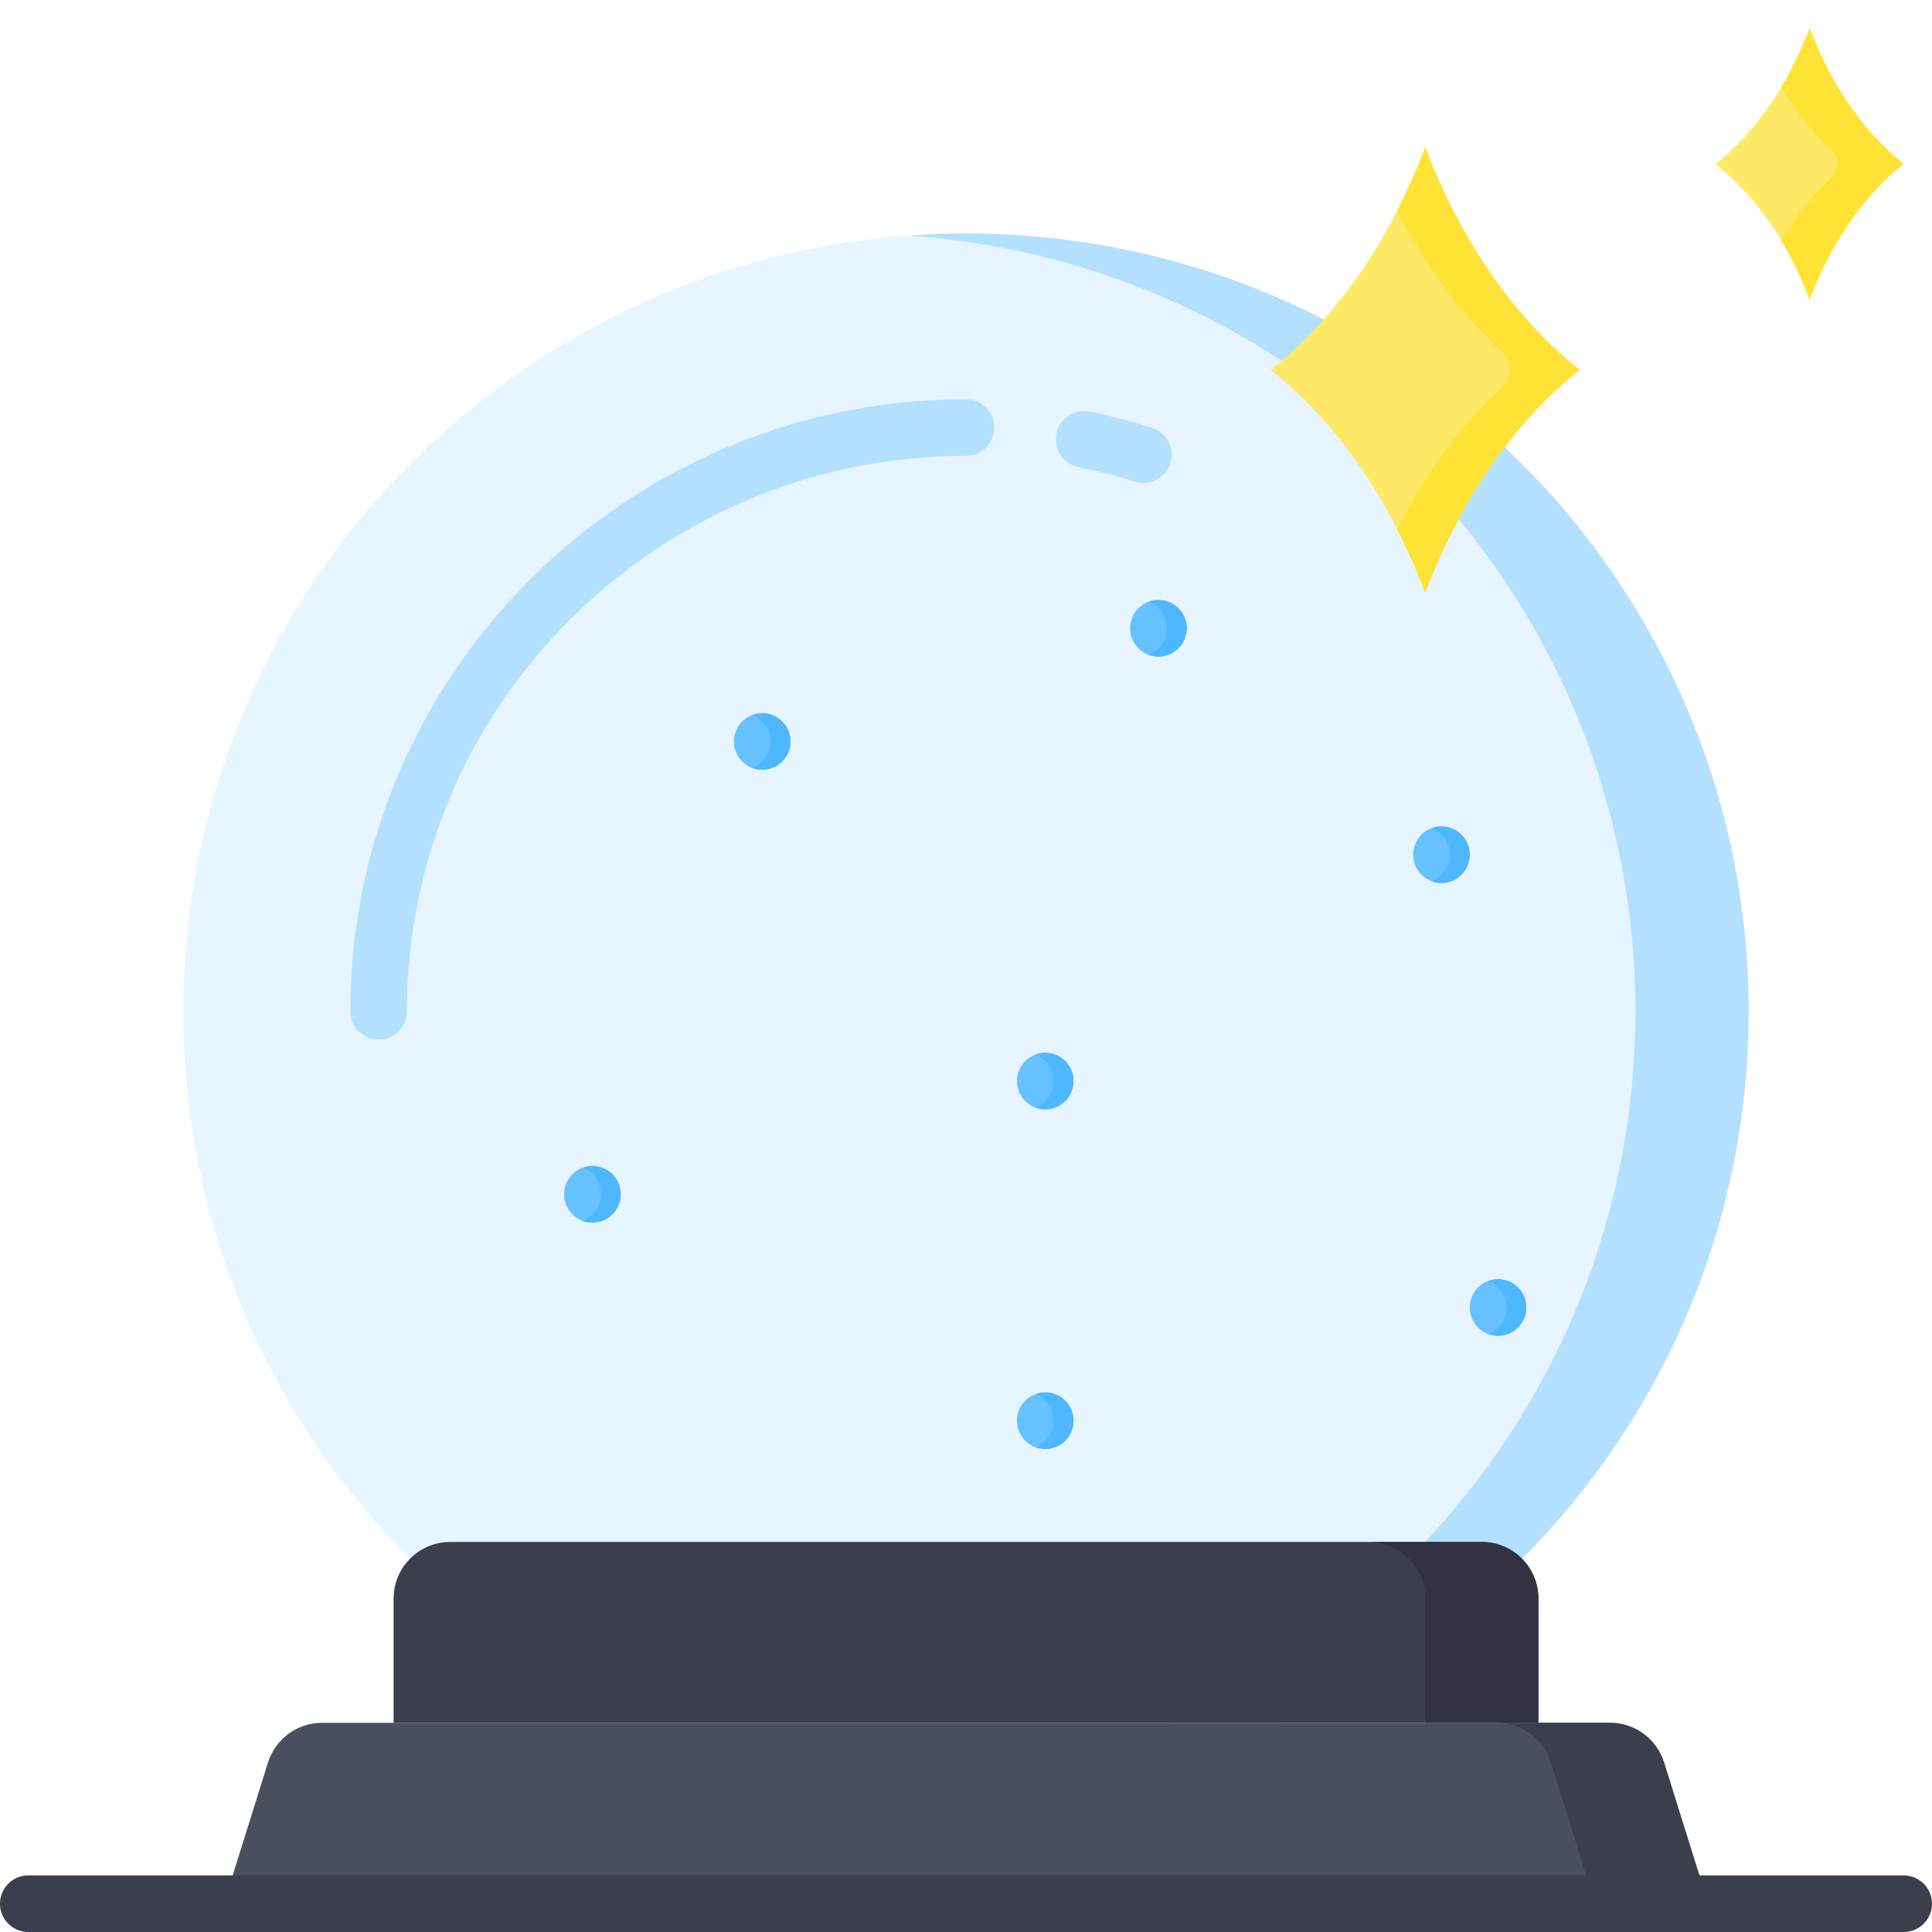
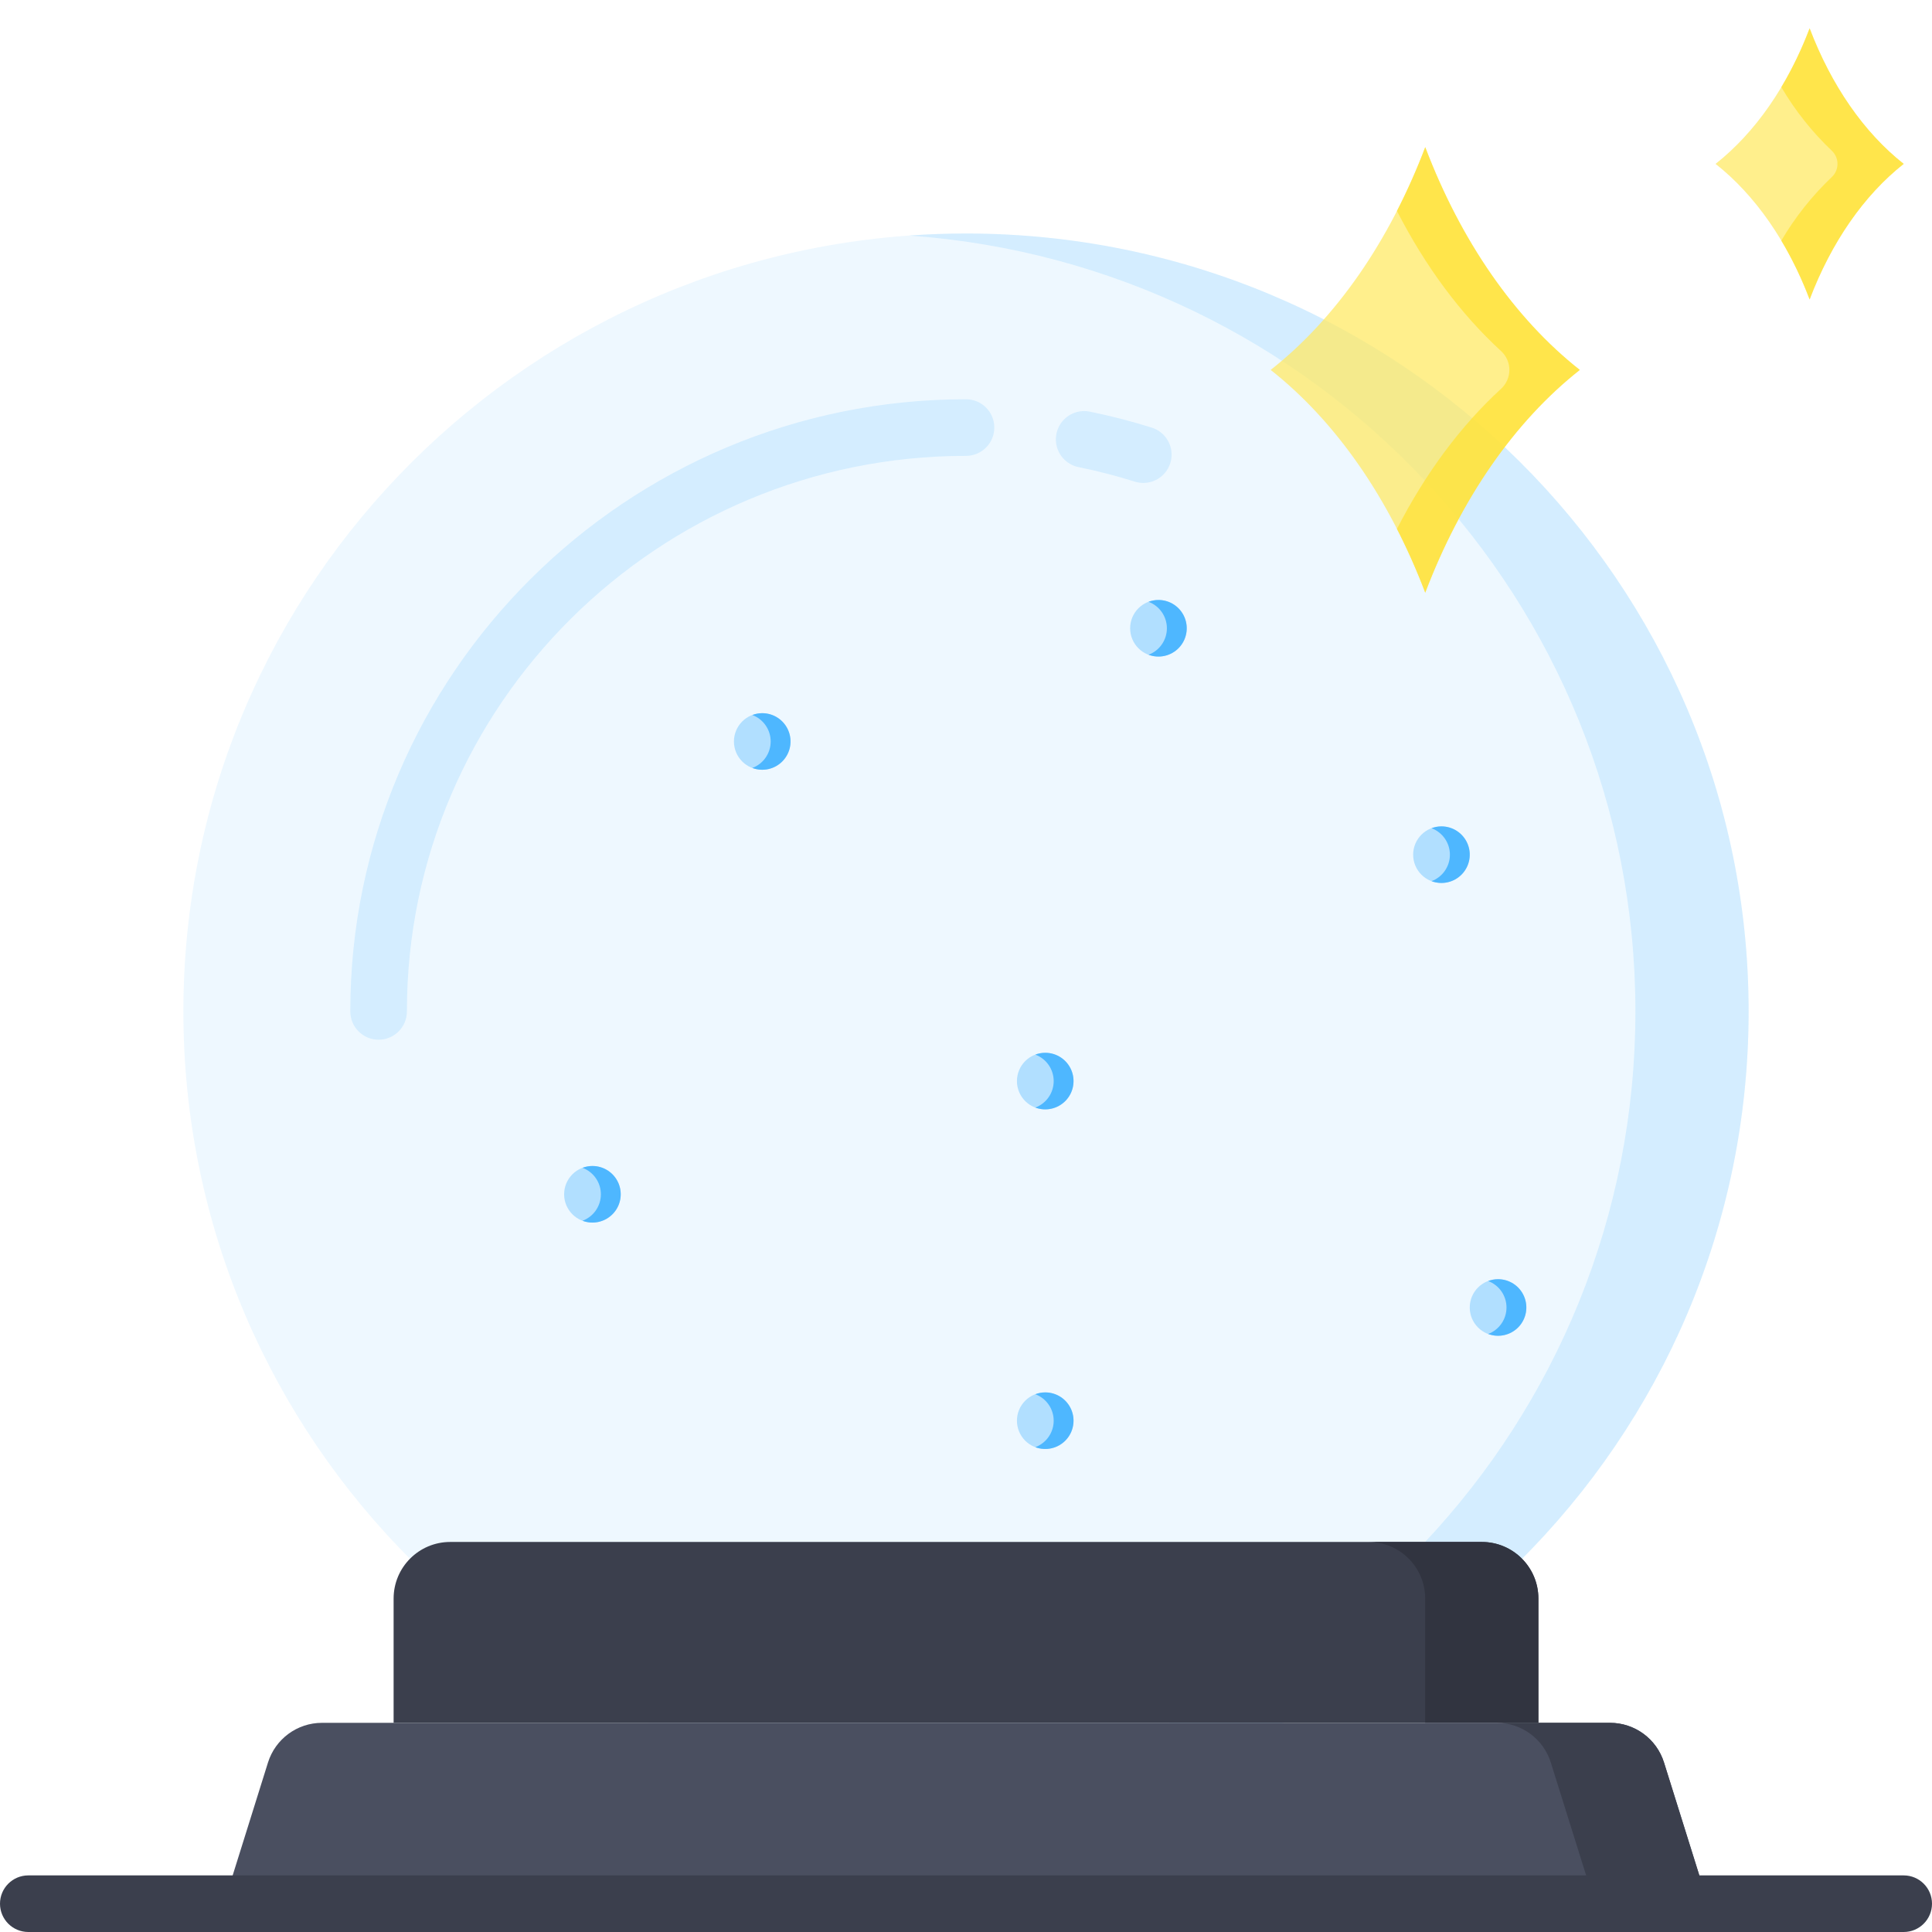
<svg xmlns="http://www.w3.org/2000/svg" width="128" data-name="Layer 1" viewBox="0 0 512 512">
-   <ellipse cx="256" cy="268.033" fill="#d9f0ff" rx="207.401" ry="206.147" opacity="0.65" />
-   <path fill="#b3e0ff" d="M256,61.886q-7.567,0-15,.541c107.541,7.641,192.401,96.769,192.401,205.606S348.541,465.999,241,473.639q7.432.528,15,.541c114.544,0,207.401-92.295,207.401-206.147C463.401,154.181,370.544,61.886,256,61.886Z" />
-   <path fill="#b3e0ff" d="M302.984 127.982a7.49 7.49 0 0 1-2.251-.347 148.094 148.094 0 0 0-14.855-3.834 7.5 7.5 0 1 1 2.988-14.699 163.5 163.5 0 0 1 16.365 4.223 7.501 7.501 0 0 1-2.247 14.657zM100.334 275.533a7.499 7.499 0 0 1-7.5-7.5c0-89.451 73.196-162.225 163.166-162.225a7.5 7.5 0 0 1 0 15c-81.699 0-148.166 66.045-148.166 147.225A7.499 7.499 0 0 1 100.334 275.533z" />
+   <ellipse cx="256" cy="268.033" fill="#d9f0ff" rx="207.401" ry="206.147" opacity="0.45" />
+   <path fill="#b3e0ff" d="M256,61.886q-7.567,0-15,.541c107.541,7.641,192.401,96.769,192.401,205.606S348.541,465.999,241,473.639q7.432.528,15,.541c114.544,0,207.401-92.295,207.401-206.147C463.401,154.181,370.544,61.886,256,61.886Z" opacity="0.45" />
+   <path fill="#b3e0ff" d="M302.984 127.982a7.49 7.49 0 0 1-2.251-.347 148.094 148.094 0 0 0-14.855-3.834 7.5 7.5 0 1 1 2.988-14.699 163.5 163.5 0 0 1 16.365 4.223 7.501 7.501 0 0 1-2.247 14.657zM100.334 275.533a7.499 7.499 0 0 1-7.5-7.5c0-89.451 73.196-162.225 163.166-162.225a7.5 7.5 0 0 1 0 15c-81.699 0-148.166 66.045-148.166 147.225A7.499 7.499 0 0 1 100.334 275.533z" opacity="0.45" />
  <path fill="#3b3f4d" d="M407.689,456.567H104.311V423.635a15,15,0,0,1,15-15H392.689a15,15,0,0,1,15,15Z" />
  <path fill="#313440" d="M392.689,408.635h-30a15,15,0,0,1,15,15v32.933h30V423.635A15,15,0,0,0,392.689,408.635Z" />
  <path fill="#4a4f60" d="M452.689,504.5H59.311l11.708-37.412A15,15,0,0,1,85.334,456.567H426.666a15,15,0,0,1,14.315,10.52Z" />
  <path fill="#3b3f4d" d="M440.981,467.087a15,15,0,0,0-14.315-10.52h-30a15,15,0,0,1,14.315,10.52L422.689,504.5h30Z" />
-   <path fill="#ffe966" d="M377.703,38.995l0,0v0c9.456,24.921,23.673,45.41,40.963,59.04l0,0,0,0c-17.29,13.63-31.507,34.119-40.963,59.04v0l0,0c-9.456-24.921-23.673-45.41-40.963-59.04l0,0,0,0C354.031,84.405,368.247,63.916,377.703,38.995Z" />
-   <path fill="#ffe236" d="M377.703,38.995a167.504,167.504,0,0,1-7.5,16.907c7.529,14.706,16.884,27.316,27.617,37.156a6.775,6.775,0,0,1,0,9.954c-10.733,9.84-20.088,22.45-27.617,37.156a167.503,167.503,0,0,1,7.5,16.907c9.457-24.921,23.673-45.41,40.963-59.04C401.376,84.405,387.16,63.916,377.703,38.995Z" />
-   <path fill="#ffe966" d="M479.57,7.5v0c5.755,15.166,14.407,27.636,24.93,35.931l0,0h0c-10.523,8.295-19.175,20.765-24.93,35.931v0c-5.755-15.166-14.407-27.636-24.93-35.931h0l0,0C465.163,35.136,473.815,22.667,479.57,7.5Z" />
-   <path fill="#ffe236" d="M479.57,7.5h-0a98.706,98.706,0,0,1-7.5,15.601,77.251,77.251,0,0,0,13.361,16.828,4.789,4.789,0,0,1,0,7.003,77.253,77.253,0,0,0-13.361,16.828,98.715,98.715,0,0,1,7.5,15.601h0C485.325,64.196,493.977,51.726,504.5,43.431,493.977,35.136,485.325,22.666,479.57,7.5Z" />
+   <path fill="#ffe966" d="M377.703,38.995l0,0v0c9.456,24.921,23.673,45.41,40.963,59.04l0,0,0,0c-17.29,13.63-31.507,34.119-40.963,59.04v0l0,0c-9.456-24.921-23.673-45.41-40.963-59.04l0,0,0,0C354.031,84.405,368.247,63.916,377.703,38.995Z" opacity="0.75" />
+   <path fill="#ffe236" d="M377.703,38.995a167.504,167.504,0,0,1-7.5,16.907c7.529,14.706,16.884,27.316,27.617,37.156a6.775,6.775,0,0,1,0,9.954c-10.733,9.84-20.088,22.45-27.617,37.156a167.503,167.503,0,0,1,7.5,16.907c9.457-24.921,23.673-45.41,40.963-59.04C401.376,84.405,387.16,63.916,377.703,38.995Z" opacity="0.75" />
+   <path fill="#ffe966" d="M479.57,7.5v0c5.755,15.166,14.407,27.636,24.93,35.931l0,0h0c-10.523,8.295-19.175,20.765-24.93,35.931v0c-5.755-15.166-14.407-27.636-24.93-35.931h0l0,0C465.163,35.136,473.815,22.667,479.57,7.5Z" opacity="0.75" />
+   <path fill="#ffe236" d="M479.57,7.5h-0a98.706,98.706,0,0,1-7.5,15.601,77.251,77.251,0,0,0,13.361,16.828,4.789,4.789,0,0,1,0,7.003,77.253,77.253,0,0,0-13.361,16.828,98.715,98.715,0,0,1,7.5,15.601h0C485.325,64.196,493.977,51.726,504.5,43.431,493.977,35.136,485.325,22.666,479.57,7.5Z" opacity="0.75" />
  <path fill="#3b3f4d" d="M504.5,512H7.5a7.5,7.5,0,0,1,0-15h497a7.5,7.5,0,0,1,0,15Z" />
-   <circle cx="202" cy="196.5" r="7.5" fill="#66c1ff" />
-   <circle cx="307" cy="166.5" r="7.5" fill="#66c1ff" />
-   <circle cx="382" cy="226.5" r="7.5" fill="#66c1ff" />
-   <circle cx="277" cy="286.5" r="7.5" fill="#66c1ff" />
-   <circle cx="277" cy="376.5" r="7.5" fill="#66c1ff" />
-   <circle cx="157" cy="316.5" r="7.5" fill="#66c1ff" />
-   <circle cx="397" cy="346.5" r="7.5" fill="#66c1ff" />
+   <circle cx="202" cy="196.5" r="7.5" fill="#66c1ff" opacity="0.45" />
+   <circle cx="307" cy="166.5" r="7.5" fill="#66c1ff" opacity="0.45" />
+   <circle cx="382" cy="226.5" r="7.5" fill="#66c1ff" opacity="0.45" />
+   <circle cx="277" cy="286.5" r="7.5" fill="#66c1ff" opacity="0.45" />
+   <circle cx="277" cy="376.5" r="7.5" fill="#66c1ff" opacity="0.45" />
+   <circle cx="157" cy="316.5" r="7.5" fill="#66c1ff" opacity="0.45" />
+   <circle cx="397" cy="346.5" r="7.5" fill="#66c1ff" opacity="0.45" />
  <path fill="#4eb7ff" d="M397 339a7.471 7.471 0 0 0-2.631.484 7.49 7.49 0 0 1 0 14.033A7.497 7.497 0 1 0 397 339zM277 369a7.471 7.471 0 0 0-2.631.484 7.49 7.49 0 0 1 0 14.033A7.497 7.497 0 1 0 277 369zM277 279a7.471 7.471 0 0 0-2.631.484 7.49 7.49 0 0 1 0 14.033A7.497 7.497 0 1 0 277 279zM382 219a7.471 7.471 0 0 0-2.631.484 7.49 7.49 0 0 1 0 14.033A7.497 7.497 0 1 0 382 219zM307 159a7.471 7.471 0 0 0-2.631.484 7.49 7.49 0 0 1 0 14.033A7.497 7.497 0 1 0 307 159zM202 189a7.471 7.471 0 0 0-2.631.484 7.49 7.49 0 0 1 0 14.033A7.497 7.497 0 1 0 202 189zM157 309a7.471 7.471 0 0 0-2.631.484 7.49 7.49 0 0 1 0 14.033A7.497 7.497 0 1 0 157 309z" />
</svg>
